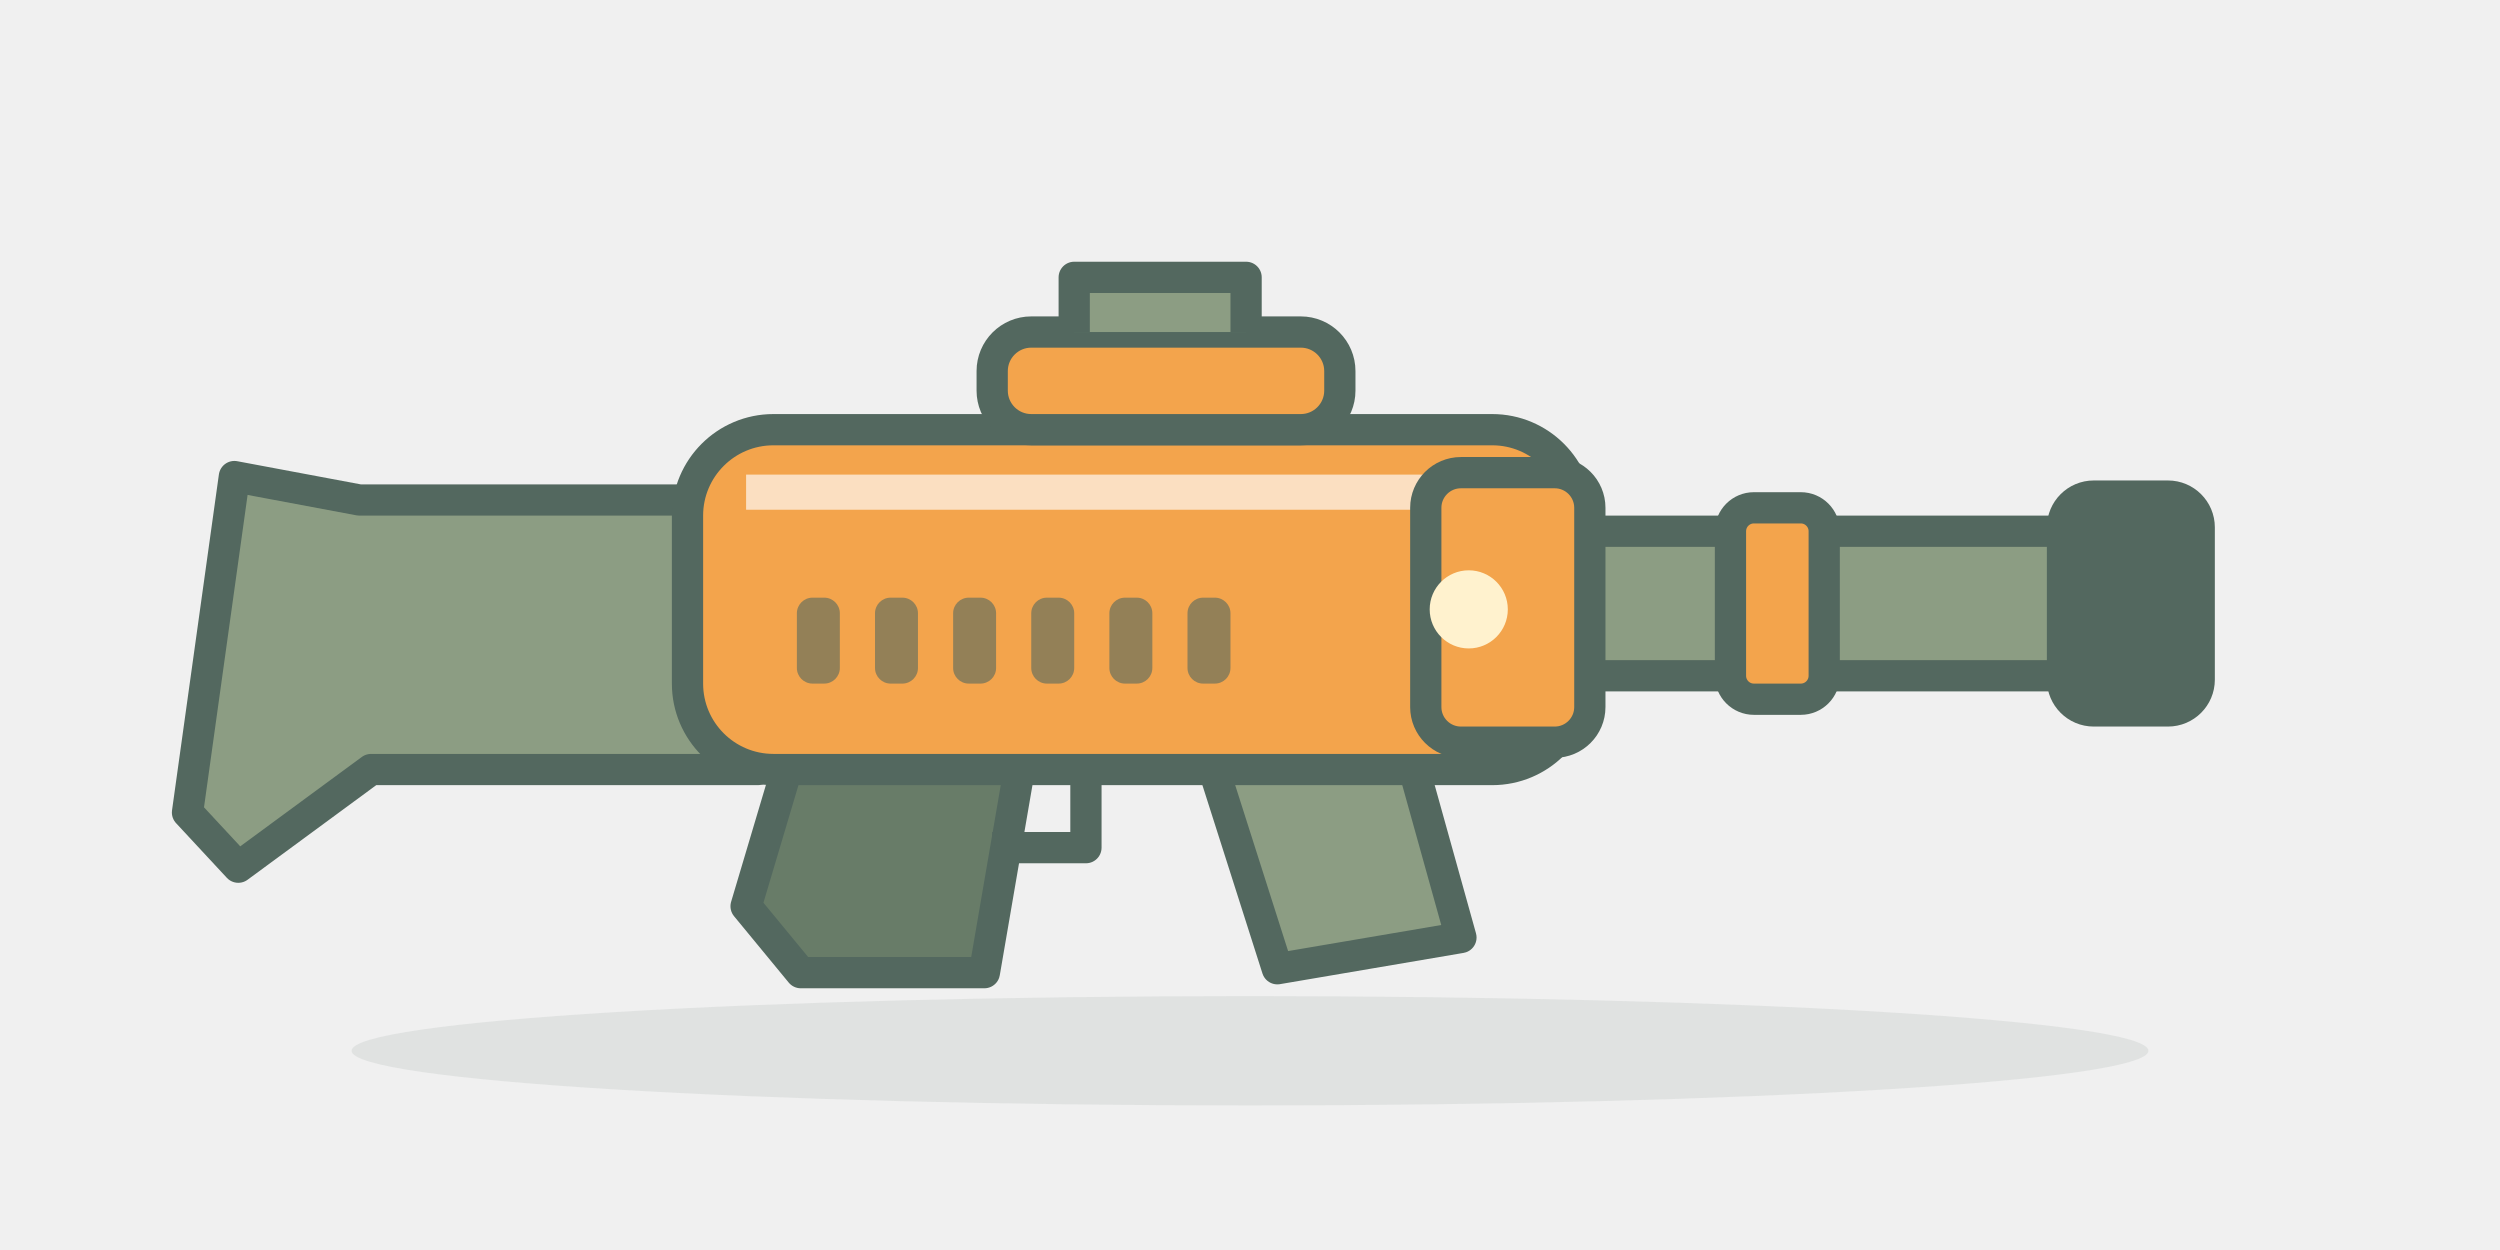
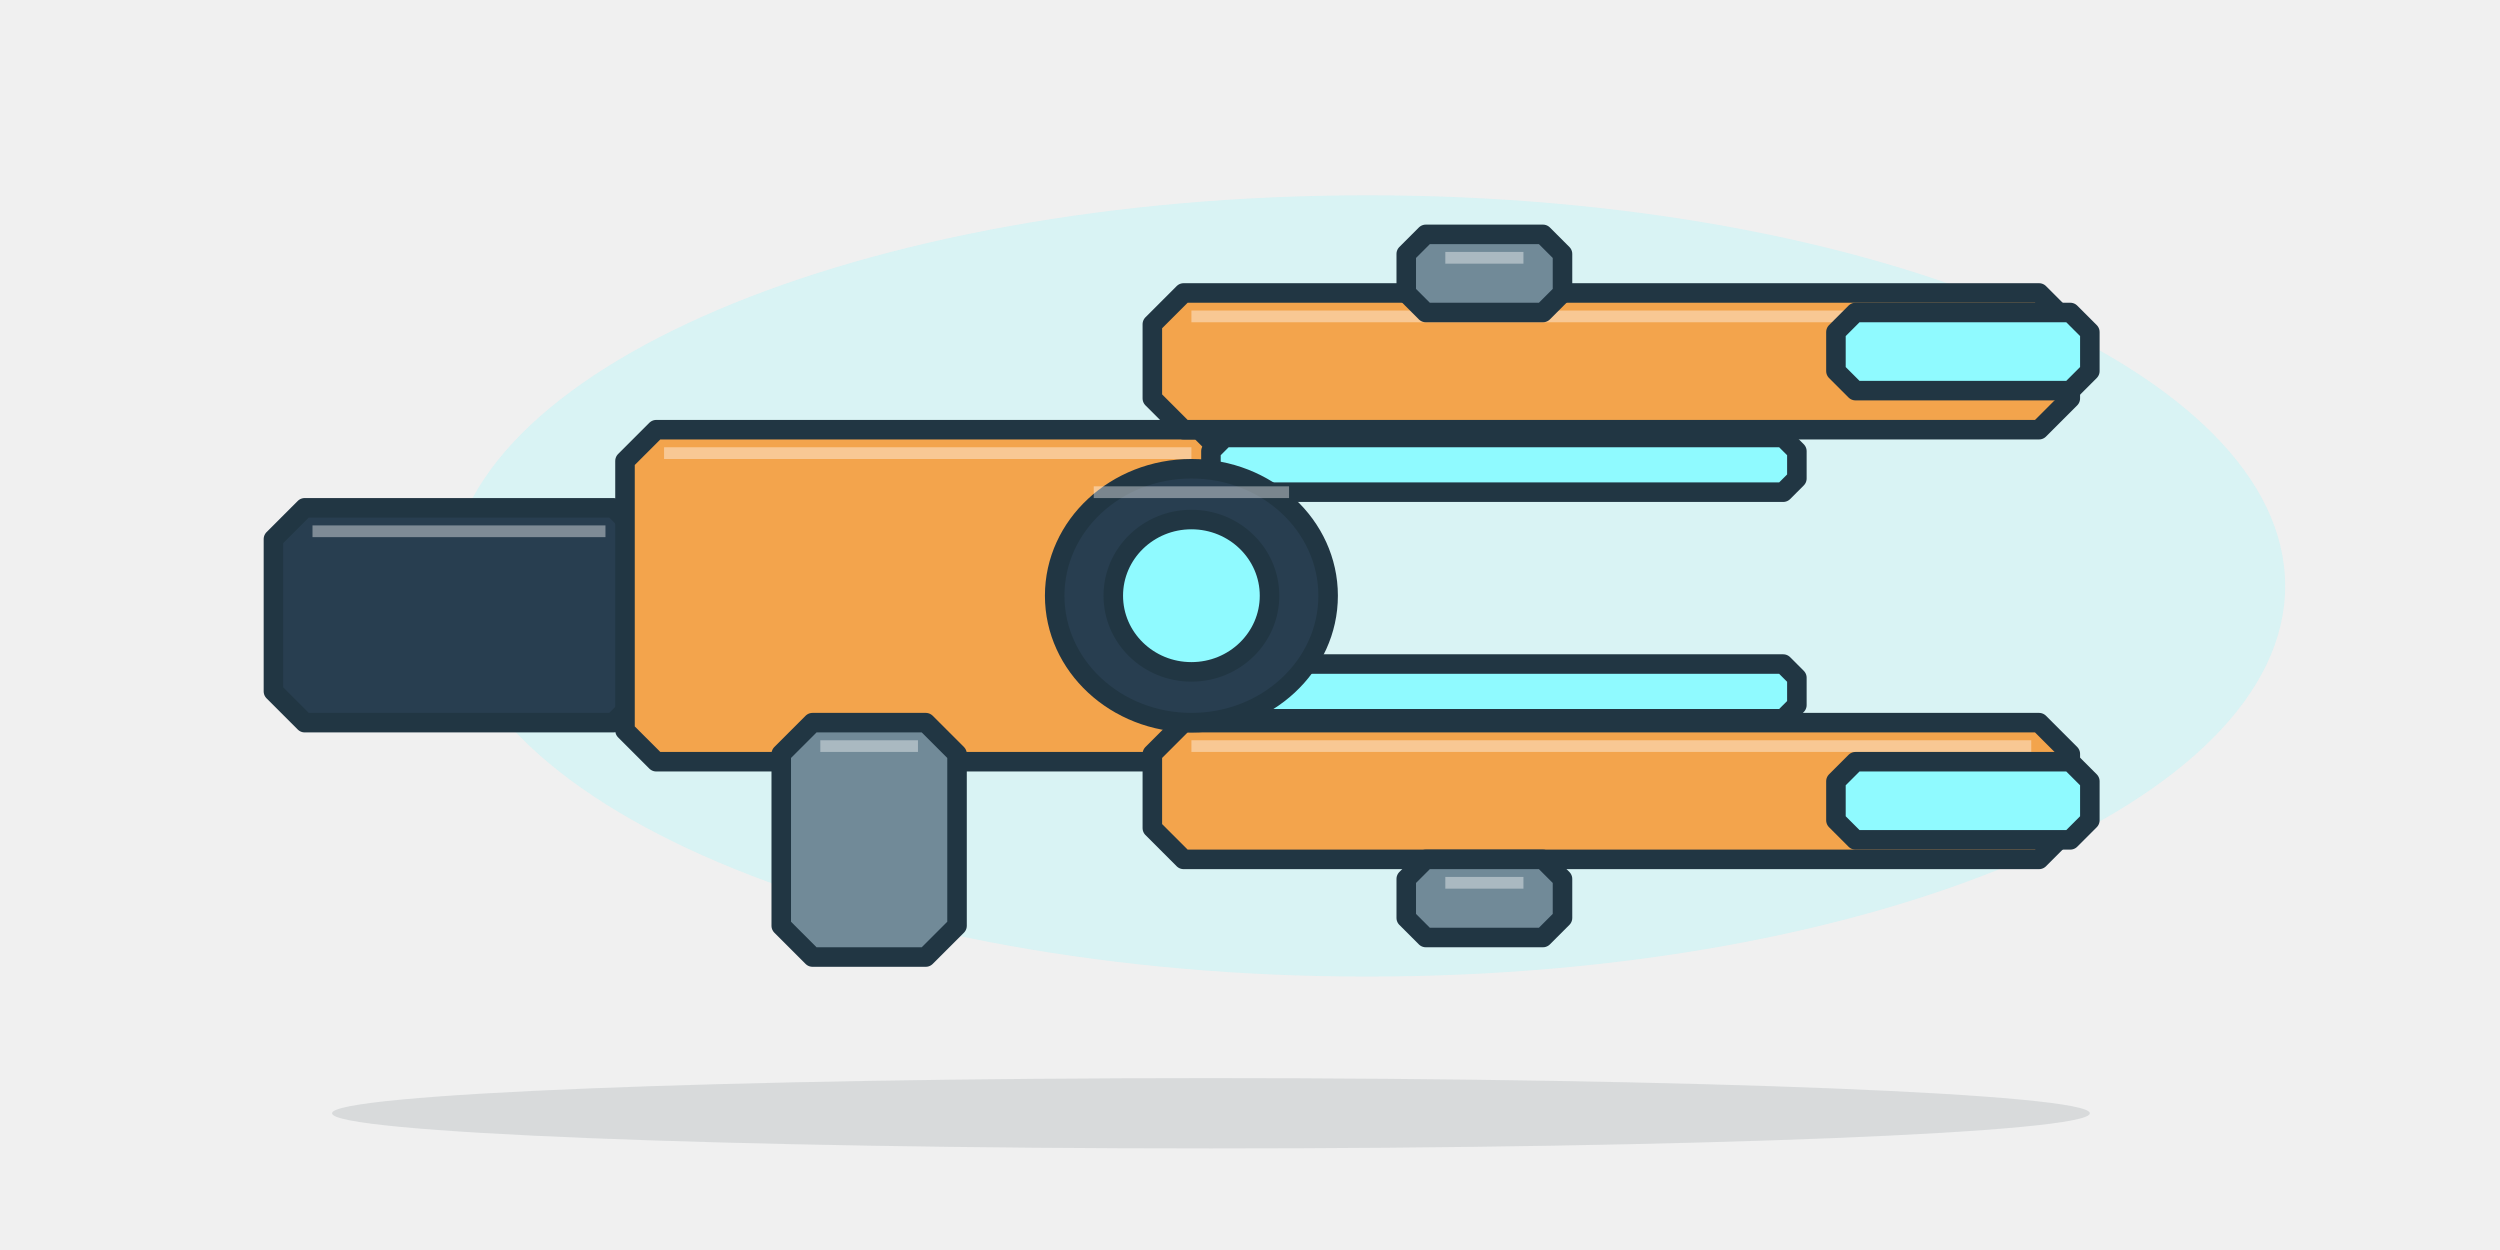
<svg xmlns="http://www.w3.org/2000/svg" width="640" height="320" viewBox="0 0 640 320">
-   <ellipse cx="320" cy="269" rx="230" ry="14" fill="#53685f" opacity=".10" />
-   <g stroke="#53685f" stroke-width="8" stroke-linejoin="round">
-     <path d="M92 128h102v69H95l-34 25-13-14 12-86z" fill="#8c9d83" />
-     <path d="M205 185h58l-11 64h-47l-14-17z" fill="#687c68" />
-     <path d="M305 179h52l17 61-47 8z" fill="#8c9d83" />
-     <path d="M385 136h147v37H385z" fill="#8c9d83" />
-     <rect x="528" y="127" width="35" height="55" rx="8" fill="#53685f" />
-     <rect x="176" y="110" width="228" height="87" rx="22" fill="#f3a44c" />
-     <path d="M191 126h190" stroke="#fff" opacity=".65" stroke-width="9" />
-     <path d="M278 197v20h-24" fill="none" />
-     <rect x="365" y="121" width="42" height="69" rx="9" fill="#f3a44c" />
-     <rect x="254" y="85" width="89" height="25" rx="10" fill="#f3a44c" />
-     <path d="M275 85V71h44v14" fill="#8c9d83" />
-     <rect x="443" y="130" width="24" height="49" rx="6" fill="#f3a44c" />
+   <g opacity=".24" fill="#8ffaff">
+     <ellipse cx="350" cy="150" rx="235" ry="100" />
  </g>
-   <rect x="204" y="153" width="11" height="22" rx="4" fill="#53685f" opacity=".6" />
-   <rect x="224" y="153" width="11" height="22" rx="4" fill="#53685f" opacity=".6" />
-   <rect x="244" y="153" width="11" height="22" rx="4" fill="#53685f" opacity=".6" />
-   <rect x="264" y="153" width="11" height="22" rx="4" fill="#53685f" opacity=".6" />
-   <rect x="284" y="153" width="11" height="22" rx="4" fill="#53685f" opacity=".6" />
-   <rect x="304" y="153" width="11" height="22" rx="4" fill="#53685f" opacity=".6" />
-   <circle cx="376" cy="156" r="10" fill="#fff2ce" />
+   <ellipse cx="310" cy="285" rx="225" ry="9" fill="#20343f" opacity=".12" />
+   <g stroke="#213643" stroke-width="5" stroke-linejoin="round">
+     <path d="M78 130h79l8 8v39l-8 8h-79l-8-8v-39z" fill="#283e50" />
+     <path d="M80 136h75" stroke="#ffffff" stroke-opacity=".4" stroke-width="3" />
+     <path d="M168 110h139l8 8v69l-8 8h-139l-8-8v-69z" fill="#f3a44c" />
+     <path d="M170 116h135" stroke="#ffffff" stroke-opacity=".4" stroke-width="3" />
+     <path d="M208 185h29l8 8v44l-8 8h-29l-8-8v-44z" fill="#718a98" />
+     <path d="M210 191h25" stroke="#ffffff" stroke-opacity=".4" stroke-width="3" />
+     <path d="M303 75h219l8 8v19l-8 8h-219l-8-8v-19z" fill="#f3a44c" />
+     <path d="M305 81h215" stroke="#ffffff" stroke-opacity=".4" stroke-width="3" />
+     <path d="M303 185h219l8 8v19l-8 8h-219l-8-8v-19z" fill="#f3a44c" />
+     <path d="M305 191h215" stroke="#ffffff" stroke-opacity=".4" stroke-width="3" />
+     <path d="M313.5 112h143l3.5 3.5v7l-3.5 3.5h-143l-3.5-3.5v-7z" fill="#8ffaff" />
+     <path d="M313.5 170h143l3.5 3.5v7l-3.5 3.5h-143l-3.5-3.5v-7z" fill="#8ffaff" />
+     <ellipse cx="305" cy="152.5" rx="35" ry="32.5" fill="#283e50" />
+     <path d="M280 126h50" stroke="#ffffff" stroke-opacity=".4" stroke-width="3" />
+     <ellipse cx="305" cy="152.5" rx="20" ry="19.5" fill="#8ffaff" />
+     <path d="M365 60h30l5 5v10l-5 5h-30l-5-5v-10z" fill="#718a98" />
+     <path d="M370 66h20" stroke="#ffffff" stroke-opacity=".4" stroke-width="3" />
+     <path d="M365 220h30l5 5v10l-5 5h-30l-5-5v-10z" fill="#718a98" />
+     <path d="M370 226h20" stroke="#ffffff" stroke-opacity=".4" stroke-width="3" />
+     <path d="M475 80h55l5 5v10l-5 5h-55l-5-5v-10z" fill="#8ffaff" />
+     <path d="M475 195h55l5 5v10l-5 5h-55l-5-5v-10z" fill="#8ffaff" />
+   </g>
</svg>
